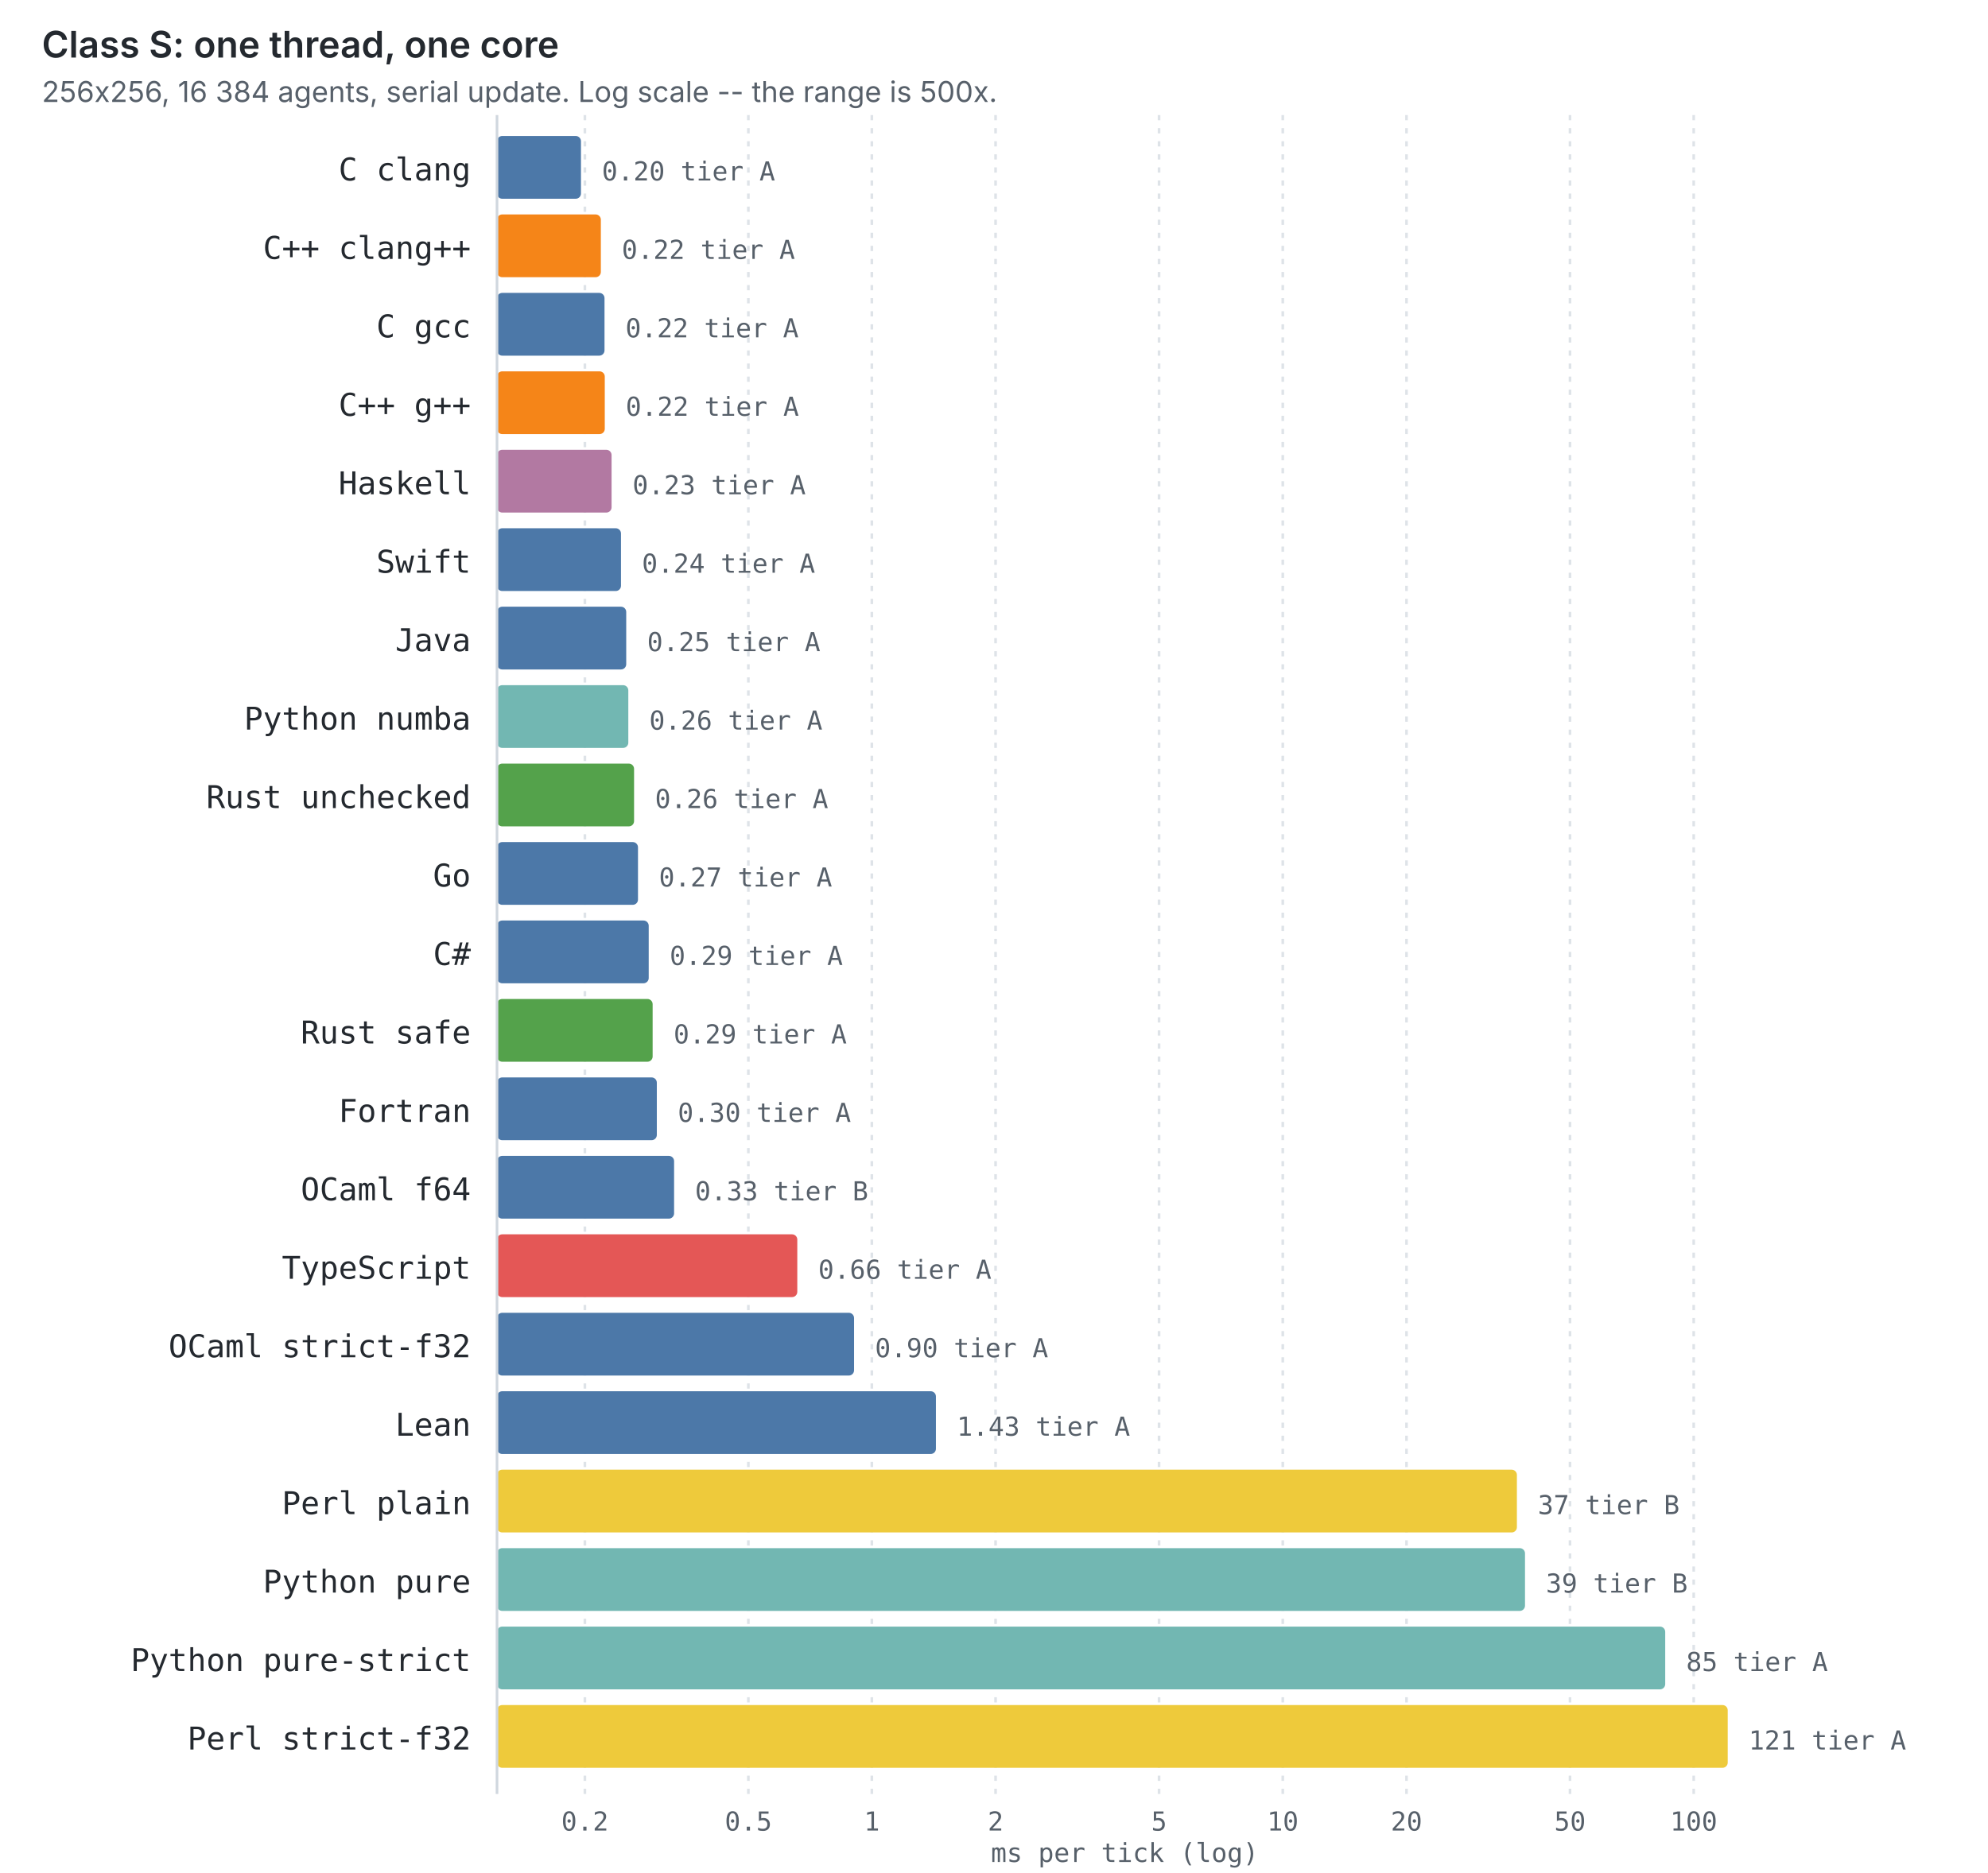
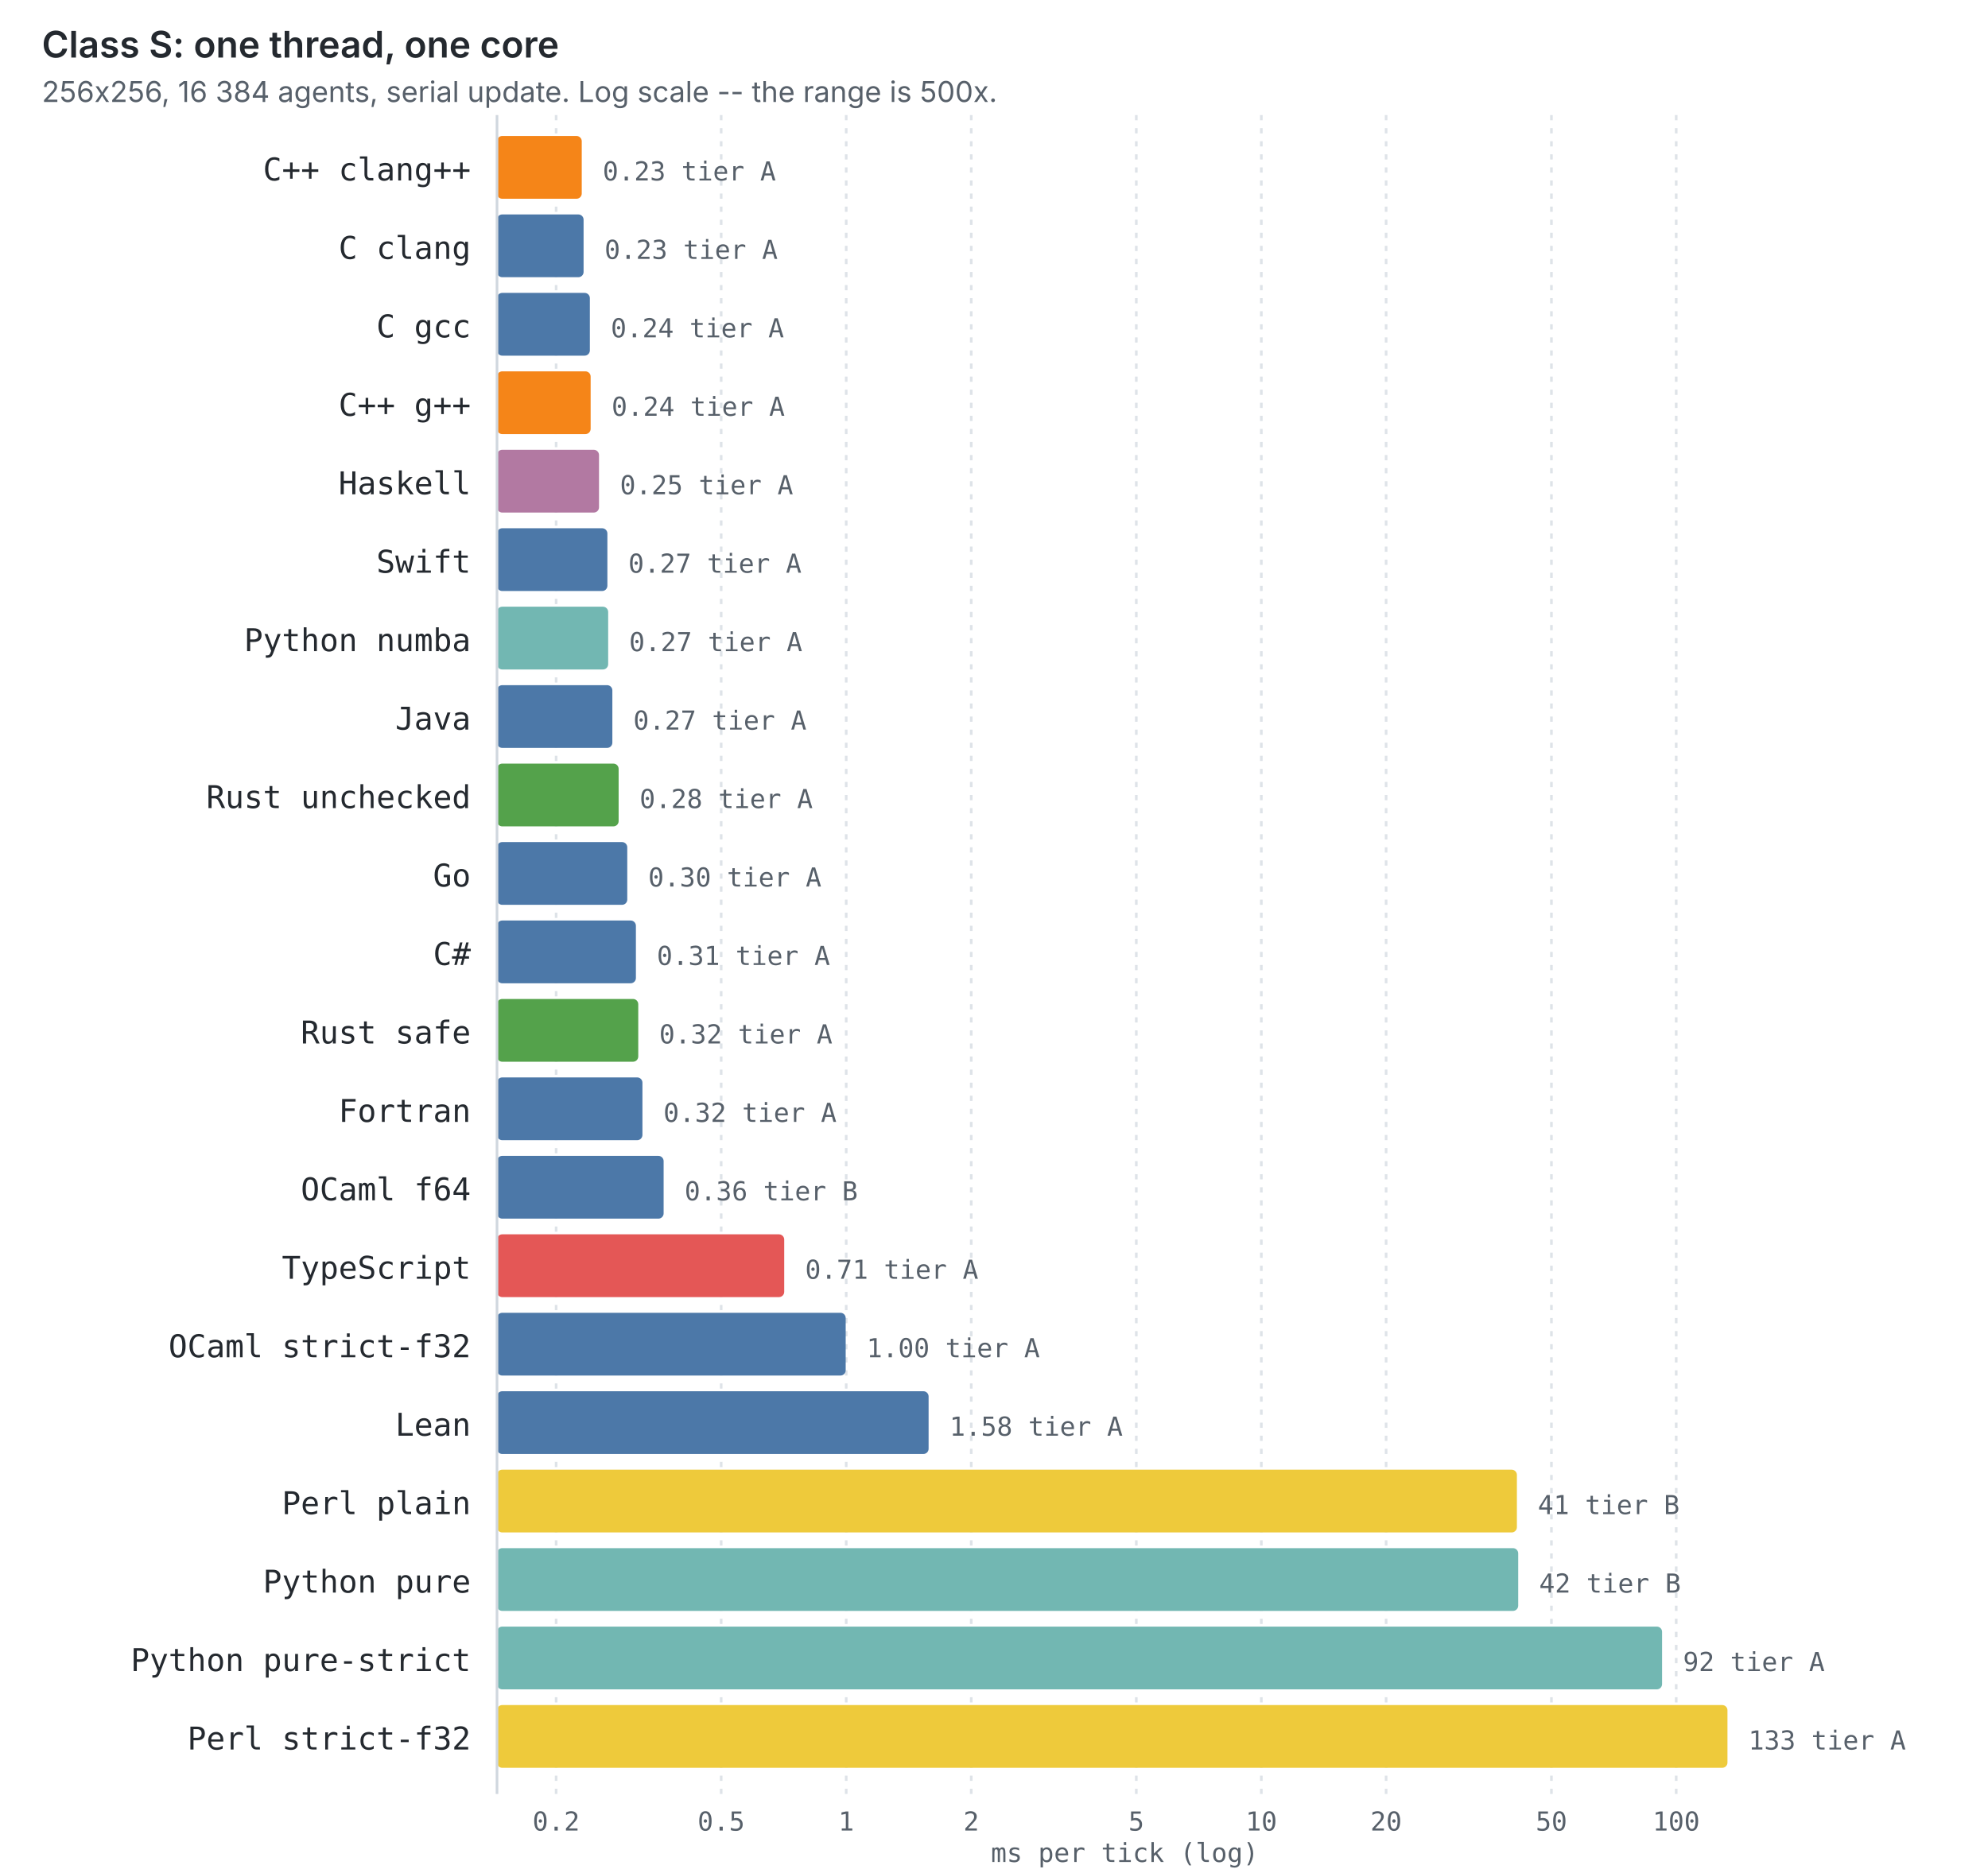
<svg xmlns="http://www.w3.org/2000/svg" viewBox="0 0 760 716" width="760" height="716" role="img" aria-label="Class S: one thread, one core">
  <style>
    .bg    { fill: none; }
    .lbl   { fill: #24292f; font: 12px ui-monospace, "SF Mono", Menlo, monospace; }
    .lbl-s { fill: #57606a; font: 10px ui-monospace, "SF Mono", Menlo, monospace; }
    .ttl   { fill: #24292f; font: 600 14px -apple-system, "Segoe UI", sans-serif; }
    .sub   { fill: #57606a; font: 11px -apple-system, "Segoe UI", sans-serif; }
    .axis  { stroke: #d0d7de; stroke-width: 1; }
    .grid  { stroke: #d0d7de; stroke-width: 1; stroke-dasharray: 2 3; opacity: .7; }
    @media (prefers-color-scheme: dark) {
      .lbl   { fill: #e6edf3; }
      .lbl-s { fill: #9198a1; }
      .ttl   { fill: #e6edf3; }
      .sub   { fill: #9198a1; }
      .axis  { stroke: #3d444d; }
      .grid  { stroke: #3d444d; }
    }
  </style>
  <text x="16" y="22" class="ttl">Class S: one thread, one core</text>
  <text x="16" y="39" class="sub">256x256, 16 384 agents, serial update. Log scale -- the range is 500x.</text>
-   <line x1="223.6" y1="44" x2="223.6" y2="686" class="grid" />
-   <text x="223.6" y="700" class="lbl-s" text-anchor="middle">0.2</text>
-   <line x1="286.1" y1="44" x2="286.1" y2="686" class="grid" />
-   <text x="286.1" y="700" class="lbl-s" text-anchor="middle">0.5</text>
-   <line x1="333.3" y1="44" x2="333.3" y2="686" class="grid" />
-   <text x="333.3" y="700" class="lbl-s" text-anchor="middle">1</text>
-   <line x1="380.6" y1="44" x2="380.6" y2="686" class="grid" />
-   <text x="380.6" y="700" class="lbl-s" text-anchor="middle">2</text>
-   <line x1="443.1" y1="44" x2="443.1" y2="686" class="grid" />
-   <text x="443.1" y="700" class="lbl-s" text-anchor="middle">5</text>
-   <line x1="490.4" y1="44" x2="490.4" y2="686" class="grid" />
-   <text x="490.4" y="700" class="lbl-s" text-anchor="middle">10</text>
-   <line x1="537.7" y1="44" x2="537.7" y2="686" class="grid" />
-   <text x="537.7" y="700" class="lbl-s" text-anchor="middle">20</text>
-   <line x1="600.2" y1="44" x2="600.2" y2="686" class="grid" />
-   <text x="600.2" y="700" class="lbl-s" text-anchor="middle">50</text>
-   <line x1="647.5" y1="44" x2="647.5" y2="686" class="grid" />
-   <text x="647.5" y="700" class="lbl-s" text-anchor="middle">100</text>
+   <line x1="212.6" y1="44" x2="212.6" y2="686" class="grid" />
+   <text x="212.6" y="700" class="lbl-s" text-anchor="middle">0.2</text>
+   <line x1="275.7" y1="44" x2="275.7" y2="686" class="grid" />
+   <text x="275.7" y="700" class="lbl-s" text-anchor="middle">0.5</text>
+   <line x1="323.5" y1="44" x2="323.5" y2="686" class="grid" />
+   <text x="323.5" y="700" class="lbl-s" text-anchor="middle">1</text>
+   <line x1="371.3" y1="44" x2="371.3" y2="686" class="grid" />
+   <text x="371.3" y="700" class="lbl-s" text-anchor="middle">2</text>
+   <line x1="434.4" y1="44" x2="434.4" y2="686" class="grid" />
+   <text x="434.4" y="700" class="lbl-s" text-anchor="middle">5</text>
+   <line x1="482.2" y1="44" x2="482.2" y2="686" class="grid" />
+   <text x="482.2" y="700" class="lbl-s" text-anchor="middle">10</text>
+   <line x1="529.9" y1="44" x2="529.9" y2="686" class="grid" />
+   <text x="529.9" y="700" class="lbl-s" text-anchor="middle">20</text>
+   <line x1="593.1" y1="44" x2="593.1" y2="686" class="grid" />
+   <text x="593.1" y="700" class="lbl-s" text-anchor="middle">50</text>
+   <line x1="640.8" y1="44" x2="640.8" y2="686" class="grid" />
+   <text x="640.8" y="700" class="lbl-s" text-anchor="middle">100</text>
  <text x="430" y="712" class="lbl-s" text-anchor="middle">ms per tick (log)</text>
-   <text x="180" y="69" class="lbl" text-anchor="end">C clang</text>
-   <rect x="190" y="52" width="32.1" height="24" rx="2" fill="#4c78a8" />
-   <text x="230.1" y="69" class="lbl-s">0.20  tier A</text>
-   <text x="180" y="99" class="lbl" text-anchor="end">C++ clang++</text>
-   <rect x="190" y="82" width="39.7" height="24" rx="2" fill="#f58518" />
-   <text x="237.7" y="99" class="lbl-s">0.22  tier A</text>
+   <text x="180" y="69" class="lbl" text-anchor="end">C++ clang++</text>
+   <rect x="190" y="52" width="32.4" height="24" rx="2" fill="#f58518" />
+   <text x="230.4" y="69" class="lbl-s">0.23  tier A</text>
+   <text x="180" y="99" class="lbl" text-anchor="end">C clang</text>
+   <rect x="190" y="82" width="33.1" height="24" rx="2" fill="#4c78a8" />
+   <text x="231.1" y="99" class="lbl-s">0.23  tier A</text>
  <text x="180" y="129" class="lbl" text-anchor="end">C gcc</text>
-   <rect x="190" y="112" width="41.1" height="24" rx="2" fill="#4c78a8" />
-   <text x="239.1" y="129" class="lbl-s">0.22  tier A</text>
+   <rect x="190" y="112" width="35.5" height="24" rx="2" fill="#4c78a8" />
+   <text x="233.5" y="129" class="lbl-s">0.24  tier A</text>
  <text x="180" y="159" class="lbl" text-anchor="end">C++ g++</text>
-   <rect x="190" y="142" width="41.2" height="24" rx="2" fill="#f58518" />
-   <text x="239.2" y="159" class="lbl-s">0.22  tier A</text>
+   <rect x="190" y="142" width="35.8" height="24" rx="2" fill="#f58518" />
+   <text x="233.8" y="159" class="lbl-s">0.24  tier A</text>
  <text x="180" y="189" class="lbl" text-anchor="end">Haskell</text>
-   <rect x="190" y="172" width="43.8" height="24" rx="2" fill="#b279a2" />
-   <text x="241.8" y="189" class="lbl-s">0.23  tier A</text>
+   <rect x="190" y="172" width="39.0" height="24" rx="2" fill="#b279a2" />
+   <text x="237.0" y="189" class="lbl-s">0.25  tier A</text>
  <text x="180" y="219" class="lbl" text-anchor="end">Swift</text>
-   <rect x="190" y="202" width="47.4" height="24" rx="2" fill="#4c78a8" />
-   <text x="245.4" y="219" class="lbl-s">0.24  tier A</text>
-   <text x="180" y="249" class="lbl" text-anchor="end">Java</text>
-   <rect x="190" y="232" width="49.4" height="24" rx="2" fill="#4c78a8" />
-   <text x="247.4" y="249" class="lbl-s">0.25  tier A</text>
-   <text x="180" y="279" class="lbl" text-anchor="end">Python numba</text>
-   <rect x="190" y="262" width="50.2" height="24" rx="2" fill="#72b7b2" />
-   <text x="248.2" y="279" class="lbl-s">0.26  tier A</text>
+   <rect x="190" y="202" width="42.2" height="24" rx="2" fill="#4c78a8" />
+   <text x="240.2" y="219" class="lbl-s">0.27  tier A</text>
+   <text x="180" y="249" class="lbl" text-anchor="end">Python numba</text>
+   <rect x="190" y="232" width="42.5" height="24" rx="2" fill="#72b7b2" />
+   <text x="240.5" y="249" class="lbl-s">0.27  tier A</text>
+   <text x="180" y="279" class="lbl" text-anchor="end">Java</text>
+   <rect x="190" y="262" width="44.1" height="24" rx="2" fill="#4c78a8" />
+   <text x="242.1" y="279" class="lbl-s">0.27  tier A</text>
  <text x="180" y="309" class="lbl" text-anchor="end">Rust unchecked</text>
-   <rect x="190" y="292" width="52.4" height="24" rx="2" fill="#54a24b" />
-   <text x="250.4" y="309" class="lbl-s">0.26  tier A</text>
+   <rect x="190" y="292" width="46.5" height="24" rx="2" fill="#54a24b" />
+   <text x="244.5" y="309" class="lbl-s">0.28  tier A</text>
  <text x="180" y="339" class="lbl" text-anchor="end">Go</text>
-   <rect x="190" y="322" width="53.9" height="24" rx="2" fill="#4c78a8" />
-   <text x="251.9" y="339" class="lbl-s">0.27  tier A</text>
+   <rect x="190" y="322" width="49.8" height="24" rx="2" fill="#4c78a8" />
+   <text x="247.8" y="339" class="lbl-s">0.30  tier A</text>
  <text x="180" y="369" class="lbl" text-anchor="end">C#</text>
-   <rect x="190" y="352" width="58.0" height="24" rx="2" fill="#4c78a8" />
-   <text x="256.0" y="369" class="lbl-s">0.29  tier A</text>
+   <rect x="190" y="352" width="53.1" height="24" rx="2" fill="#4c78a8" />
+   <text x="251.1" y="369" class="lbl-s">0.31  tier A</text>
  <text x="180" y="399" class="lbl" text-anchor="end">Rust safe</text>
-   <rect x="190" y="382" width="59.5" height="24" rx="2" fill="#54a24b" />
-   <text x="257.5" y="399" class="lbl-s">0.29  tier A</text>
+   <rect x="190" y="382" width="54.0" height="24" rx="2" fill="#54a24b" />
+   <text x="252.0" y="399" class="lbl-s">0.32  tier A</text>
  <text x="180" y="429" class="lbl" text-anchor="end">Fortran</text>
-   <rect x="190" y="412" width="61.1" height="24" rx="2" fill="#4c78a8" />
-   <text x="259.1" y="429" class="lbl-s">0.30  tier A</text>
+   <rect x="190" y="412" width="55.6" height="24" rx="2" fill="#4c78a8" />
+   <text x="253.6" y="429" class="lbl-s">0.32  tier A</text>
  <text x="180" y="459" class="lbl" text-anchor="end">OCaml f64</text>
-   <rect x="190" y="442" width="67.7" height="24" rx="2" fill="#4c78a8" />
-   <text x="265.7" y="459" class="lbl-s">0.33  tier B</text>
+   <rect x="190" y="442" width="63.7" height="24" rx="2" fill="#4c78a8" />
+   <text x="261.7" y="459" class="lbl-s">0.36  tier B</text>
  <text x="180" y="489" class="lbl" text-anchor="end">TypeScript</text>
-   <rect x="190" y="472" width="114.8" height="24" rx="2" fill="#e45756" />
-   <text x="312.8" y="489" class="lbl-s">0.66  tier A</text>
+   <rect x="190" y="472" width="109.8" height="24" rx="2" fill="#e45756" />
+   <text x="307.8" y="489" class="lbl-s">0.71  tier A</text>
  <text x="180" y="519" class="lbl" text-anchor="end">OCaml strict-f32</text>
-   <rect x="190" y="502" width="136.5" height="24" rx="2" fill="#4c78a8" />
-   <text x="334.5" y="519" class="lbl-s">0.90  tier A</text>
+   <rect x="190" y="502" width="133.3" height="24" rx="2" fill="#4c78a8" />
+   <text x="331.3" y="519" class="lbl-s">1.00  tier A</text>
  <text x="180" y="549" class="lbl" text-anchor="end">Lean</text>
-   <rect x="190" y="532" width="167.8" height="24" rx="2" fill="#4c78a8" />
-   <text x="365.8" y="549" class="lbl-s">1.43  tier A</text>
+   <rect x="190" y="532" width="165.0" height="24" rx="2" fill="#4c78a8" />
+   <text x="363.0" y="549" class="lbl-s">1.58  tier A</text>
  <text x="180" y="579" class="lbl" text-anchor="end">Perl plain</text>
  <rect x="190" y="562" width="389.9" height="24" rx="2" fill="#eeca3b" />
-   <text x="587.9" y="579" class="lbl-s">37  tier B</text>
+   <text x="587.9" y="579" class="lbl-s">41  tier B</text>
  <text x="180" y="609" class="lbl" text-anchor="end">Python pure</text>
-   <rect x="190" y="592" width="393.0" height="24" rx="2" fill="#72b7b2" />
-   <text x="591.0" y="609" class="lbl-s">39  tier B</text>
+   <rect x="190" y="592" width="390.4" height="24" rx="2" fill="#72b7b2" />
+   <text x="588.4" y="609" class="lbl-s">42  tier B</text>
  <text x="180" y="639" class="lbl" text-anchor="end">Python pure-strict</text>
-   <rect x="190" y="622" width="446.6" height="24" rx="2" fill="#72b7b2" />
-   <text x="644.6" y="639" class="lbl-s">85  tier A</text>
+   <rect x="190" y="622" width="445.4" height="24" rx="2" fill="#72b7b2" />
+   <text x="643.4" y="639" class="lbl-s">92  tier A</text>
  <text x="180" y="669" class="lbl" text-anchor="end">Perl strict-f32</text>
-   <rect x="190" y="652" width="470.5" height="24" rx="2" fill="#eeca3b" />
-   <text x="668.5" y="669" class="lbl-s">121  tier A</text>
+   <rect x="190" y="652" width="470.4" height="24" rx="2" fill="#eeca3b" />
+   <text x="668.4" y="669" class="lbl-s">133  tier A</text>
  <line x1="190" y1="44" x2="190" y2="686" class="axis" />
</svg>
